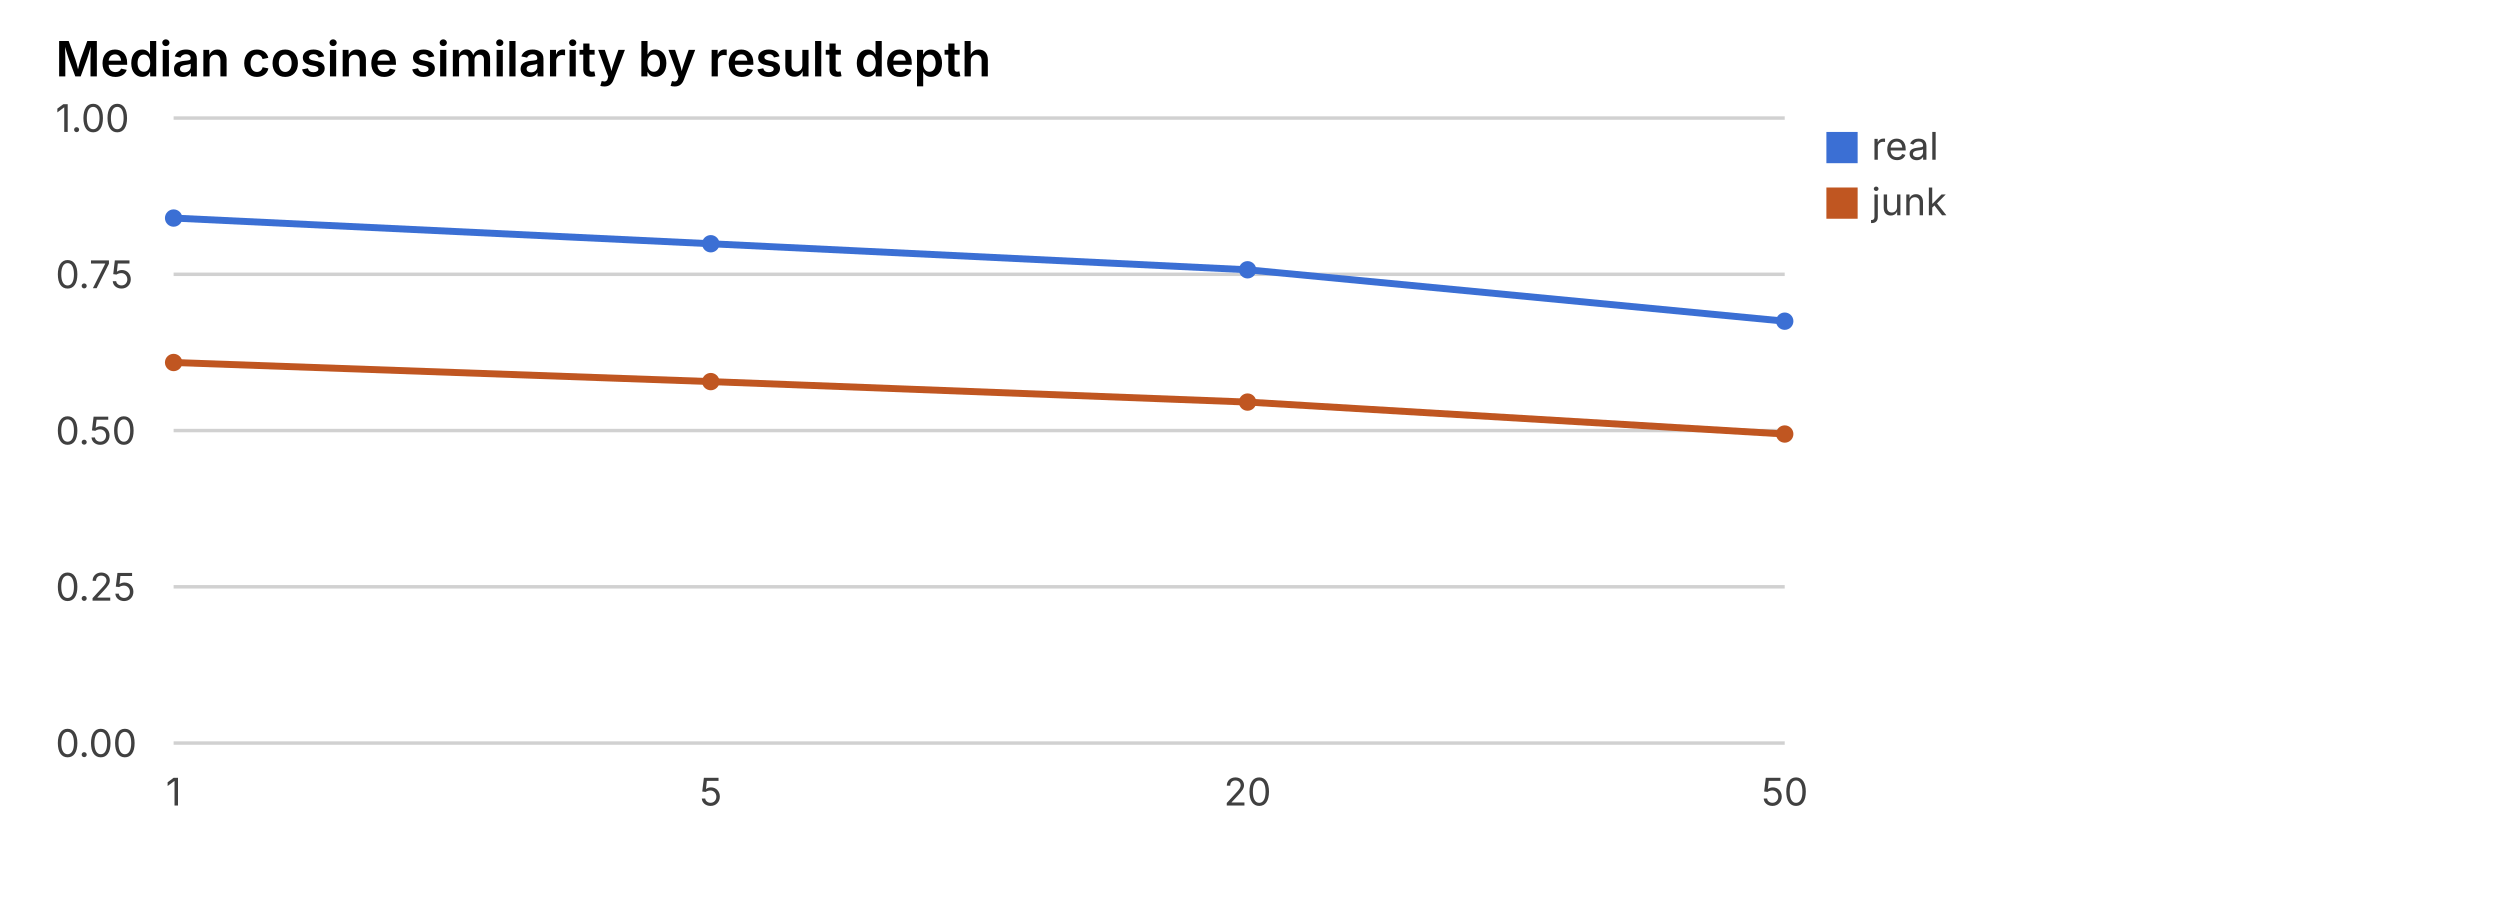
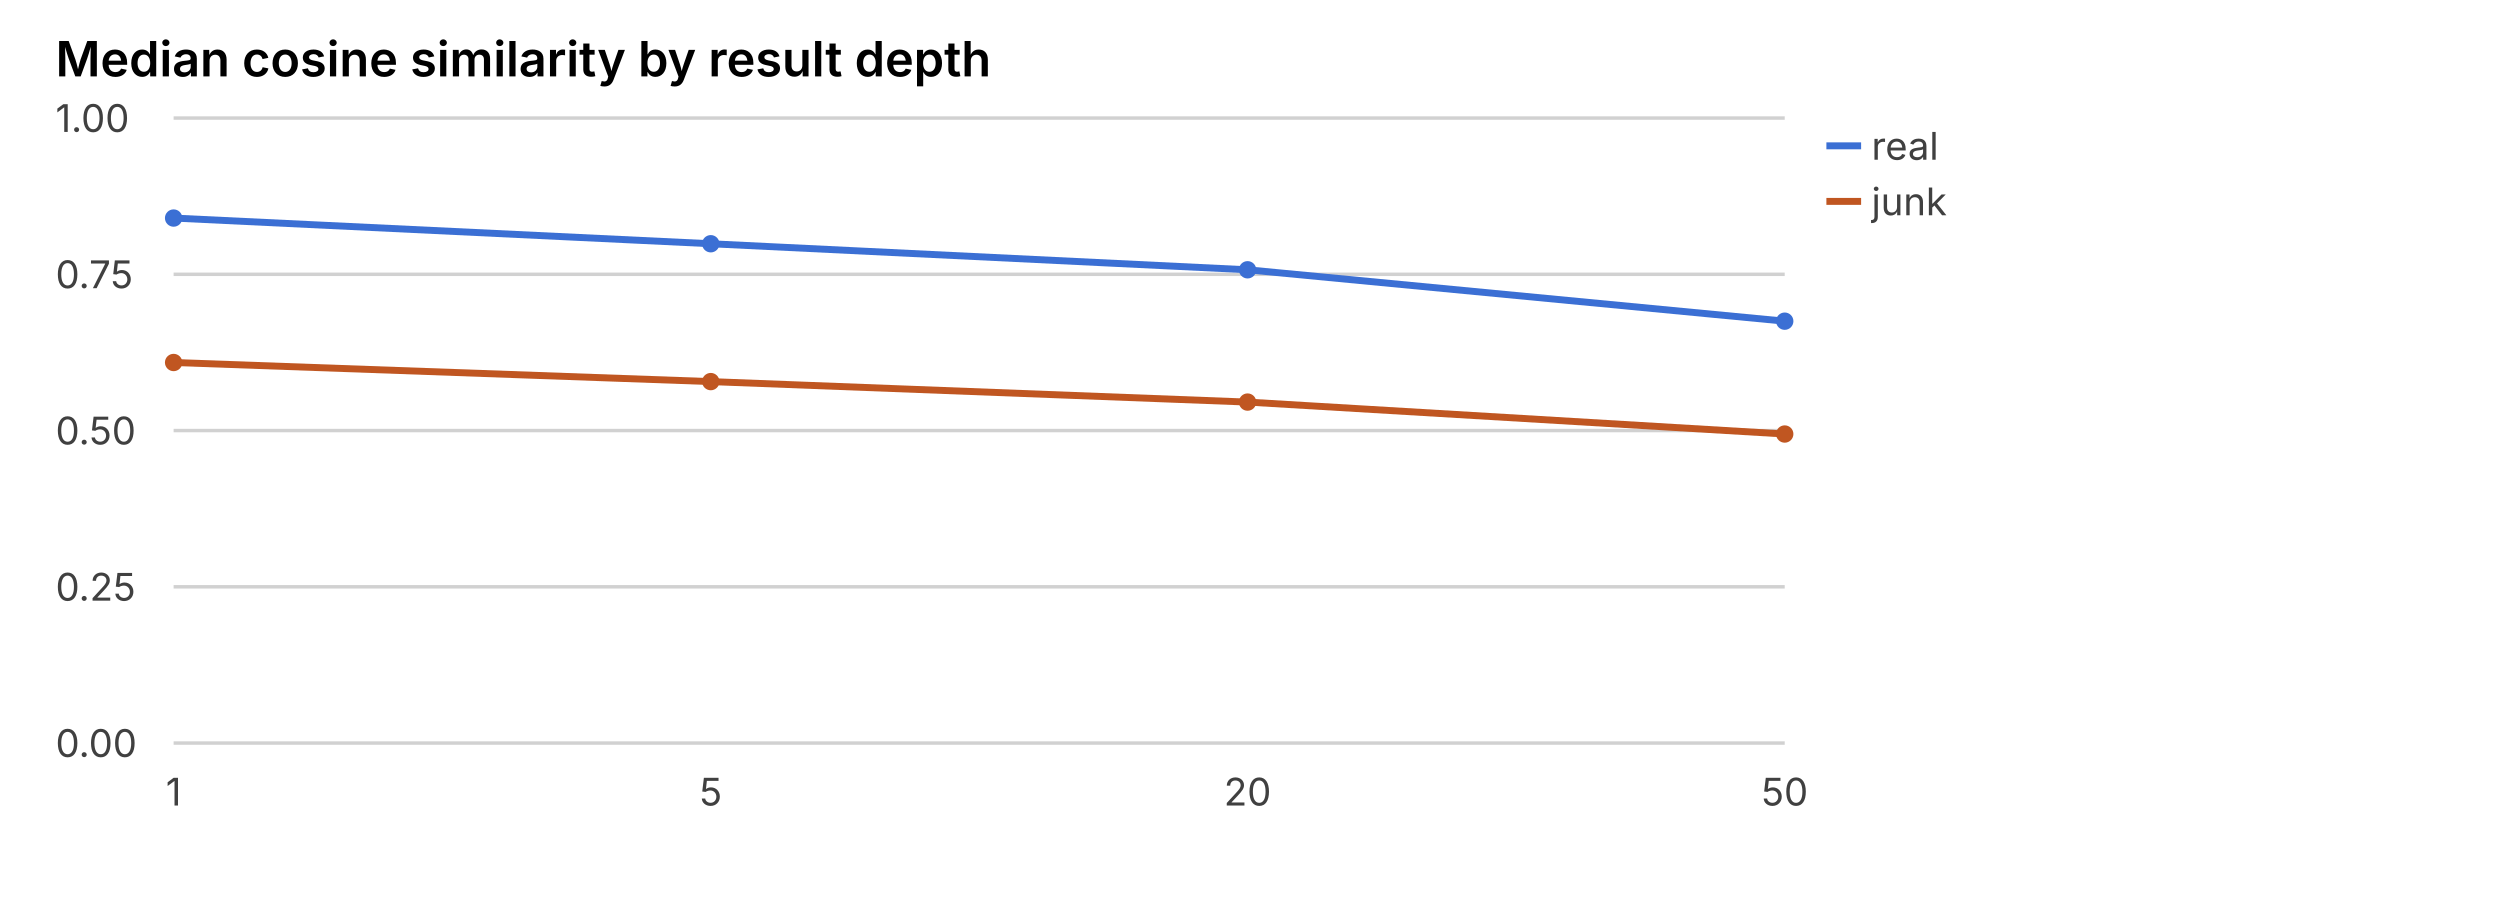
<svg xmlns="http://www.w3.org/2000/svg" viewBox="0 0 720 260" width="720" height="260" role="img" aria-label="Median cosine similarity by result depth">
  <style>text{font:13px system-ui,-apple-system,"Segoe UI",sans-serif;fill:currentColor}.t{font-weight:600;font-size:14px}.v{font-size:11px;opacity:.75}.g{stroke:currentColor;opacity:.18}</style>
  <text class="t" x="16" y="22">Median cosine similarity by result depth</text>
  <line class="g" x1="50" y1="214.0" x2="514" y2="214.0" />
  <text class="v" x="16" y="218.0">0.00</text>
  <line class="g" x1="50" y1="169.0" x2="514" y2="169.0" />
  <text class="v" x="16" y="173.0">0.25</text>
  <line class="g" x1="50" y1="124.0" x2="514" y2="124.0" />
  <text class="v" x="16" y="128.0">0.50</text>
  <line class="g" x1="50" y1="79.0" x2="514" y2="79.0" />
  <text class="v" x="16" y="83.0">0.75</text>
  <line class="g" x1="50" y1="34.0" x2="514" y2="34.0" />
  <text class="v" x="16" y="38.0">1.00</text>
  <text class="v" x="50.0" y="232.0" text-anchor="middle">1</text>
  <text class="v" x="204.7" y="232.0" text-anchor="middle">5</text>
  <text class="v" x="359.3" y="232.0" text-anchor="middle">20</text>
  <text class="v" x="514.0" y="232.0" text-anchor="middle">50</text>
  <polyline points="50.0,62.8 204.7,70.2 359.3,77.7 514.0,92.5" fill="none" stroke="#3b6fd4" stroke-width="2" />
  <circle cx="50.0" cy="62.8" r="2.5" fill="#3b6fd4" />
  <circle cx="204.7" cy="70.2" r="2.5" fill="#3b6fd4" />
  <circle cx="359.3" cy="77.7" r="2.5" fill="#3b6fd4" />
  <circle cx="514.0" cy="92.5" r="2.5" fill="#3b6fd4" />
-   <rect x="526" y="38" width="9" height="9" fill="#3b6fd4" />
+   <line x1="526" y1="42" x2="536" y2="42" stroke="#3b6fd4" stroke-width="2" />
  <text class="v" x="539" y="46">real</text>
  <polyline points="50.0,104.4 204.7,109.9 359.3,115.8 514.0,125.0" fill="none" stroke="#c05621" stroke-width="2" />
  <circle cx="50.0" cy="104.4" r="2.5" fill="#c05621" />
  <circle cx="204.7" cy="109.9" r="2.5" fill="#c05621" />
  <circle cx="359.3" cy="115.8" r="2.5" fill="#c05621" />
  <circle cx="514.0" cy="125.0" r="2.5" fill="#c05621" />
-   <rect x="526" y="54" width="9" height="9" fill="#c05621" />
+   <line x1="526" y1="58" x2="536" y2="58" stroke="#c05621" stroke-width="2" />
  <text class="v" x="539" y="62">junk</text>
</svg>
